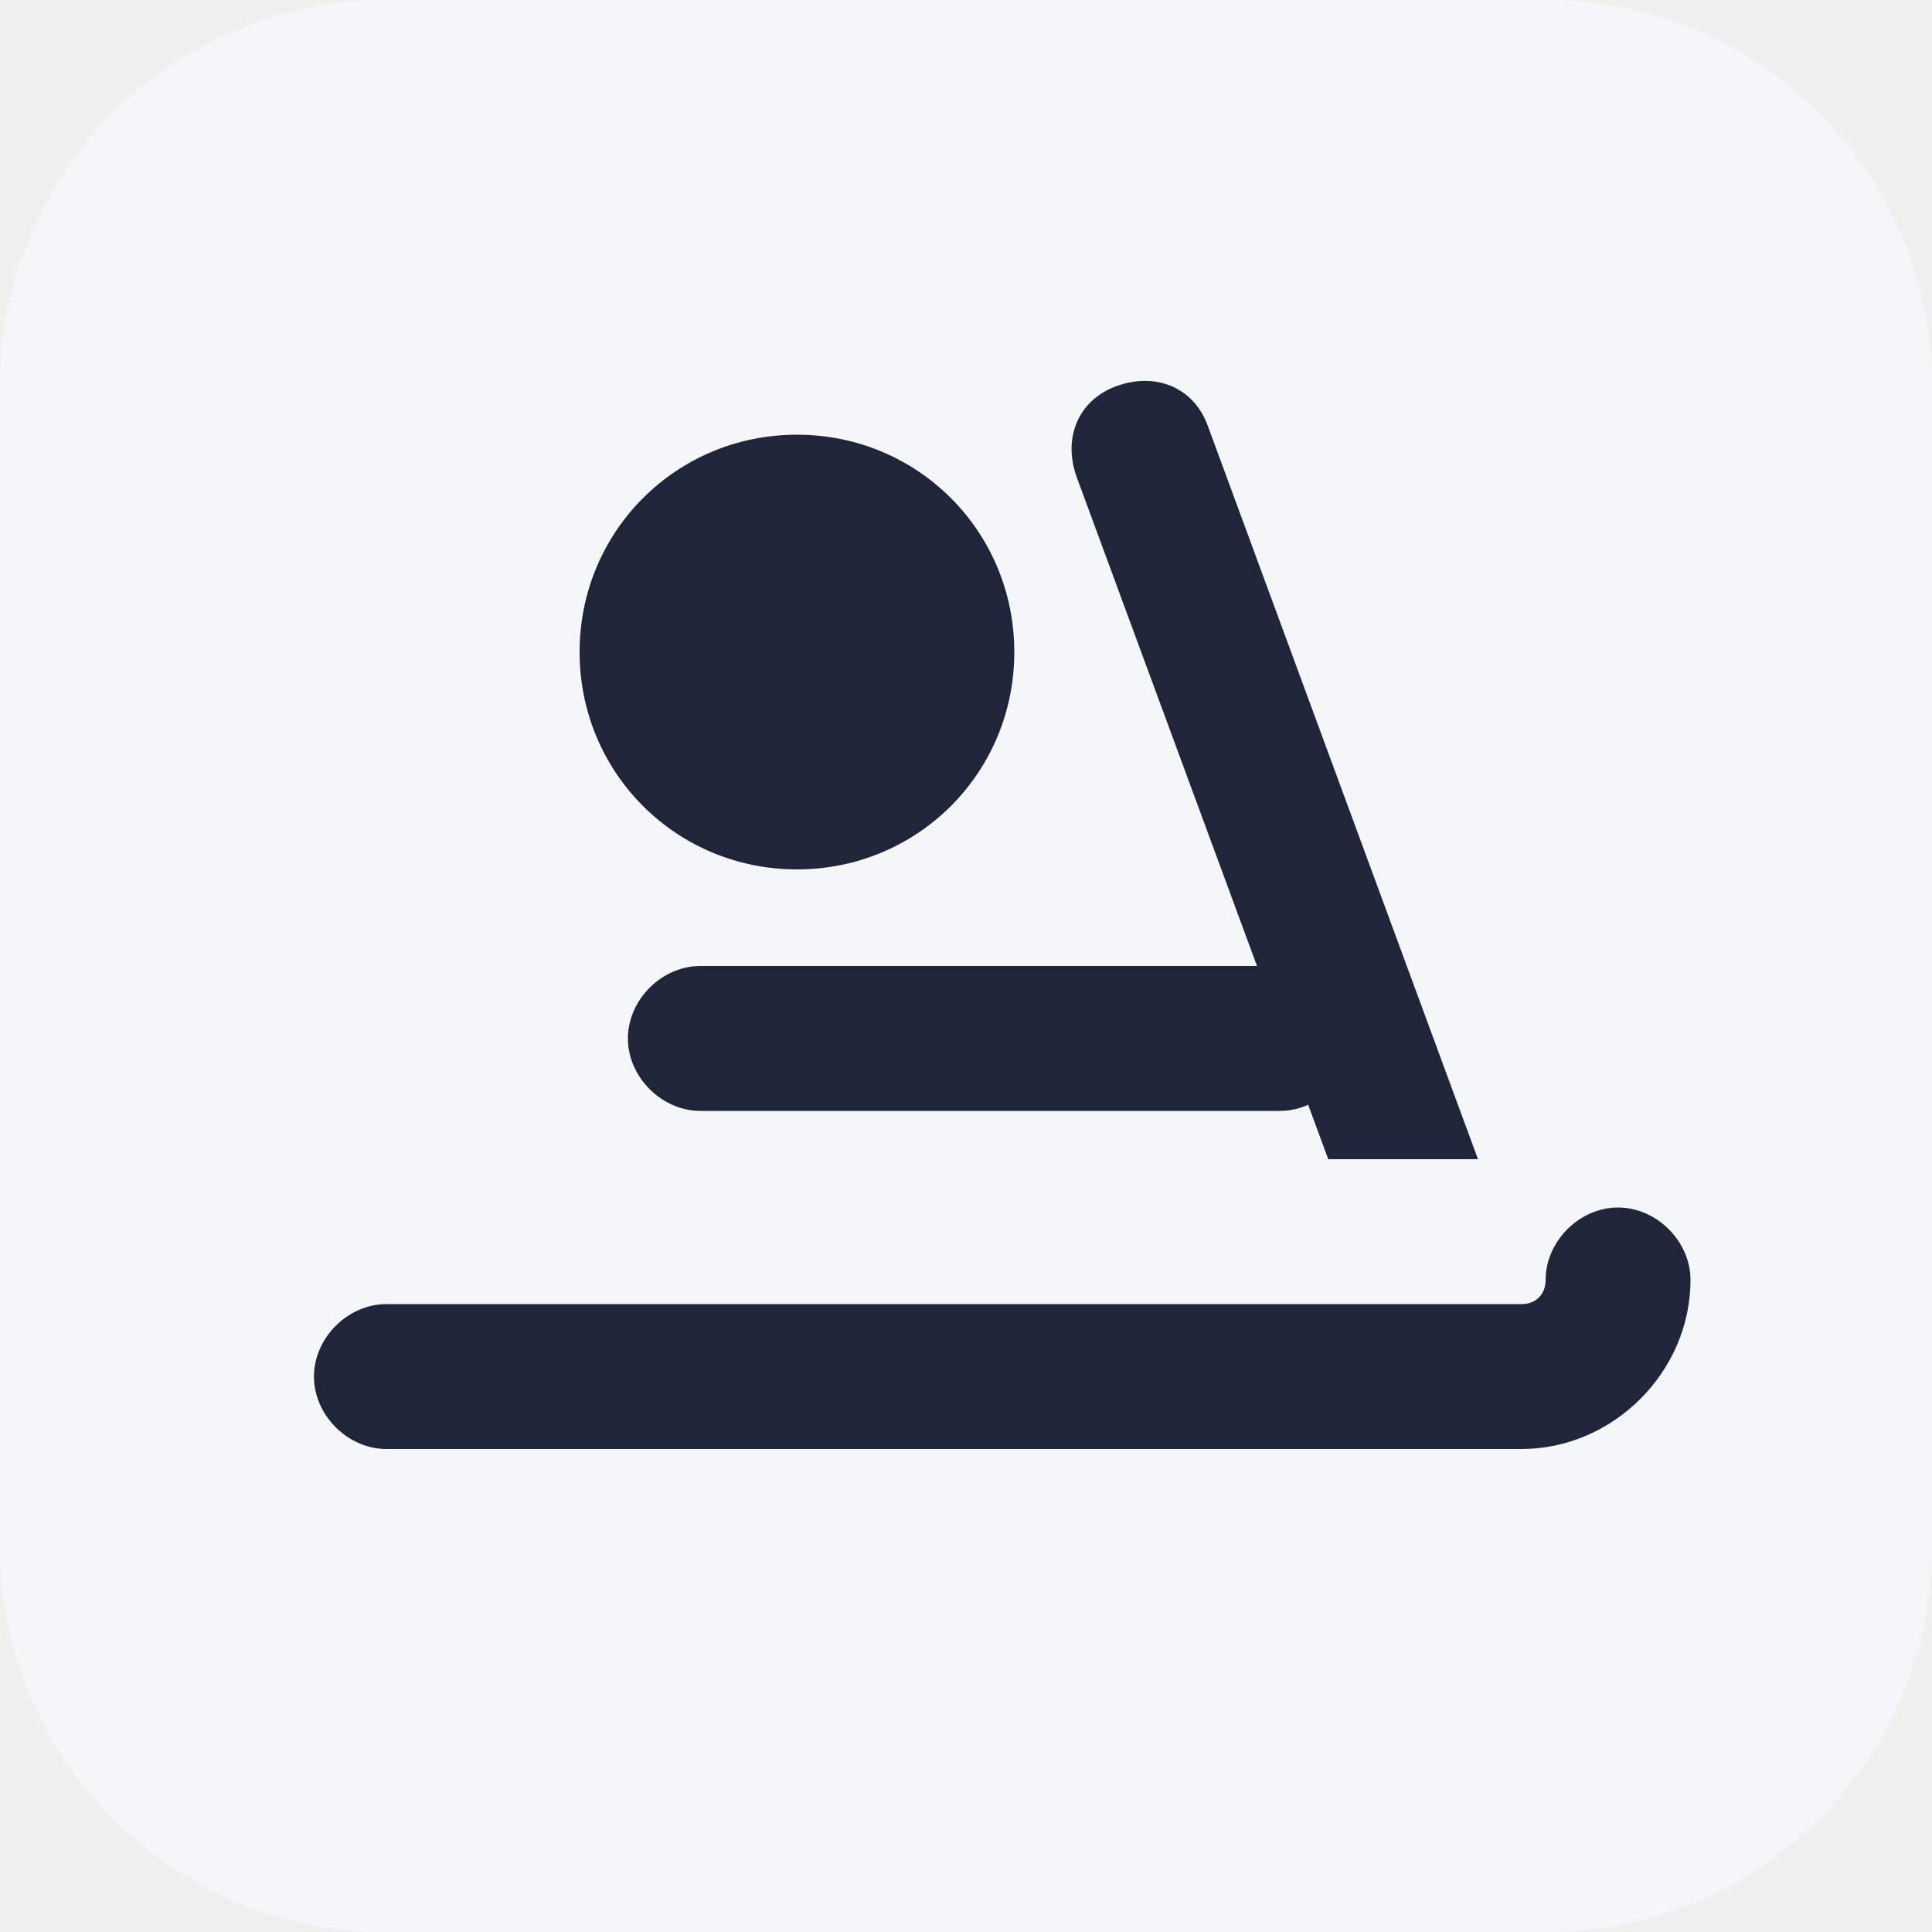
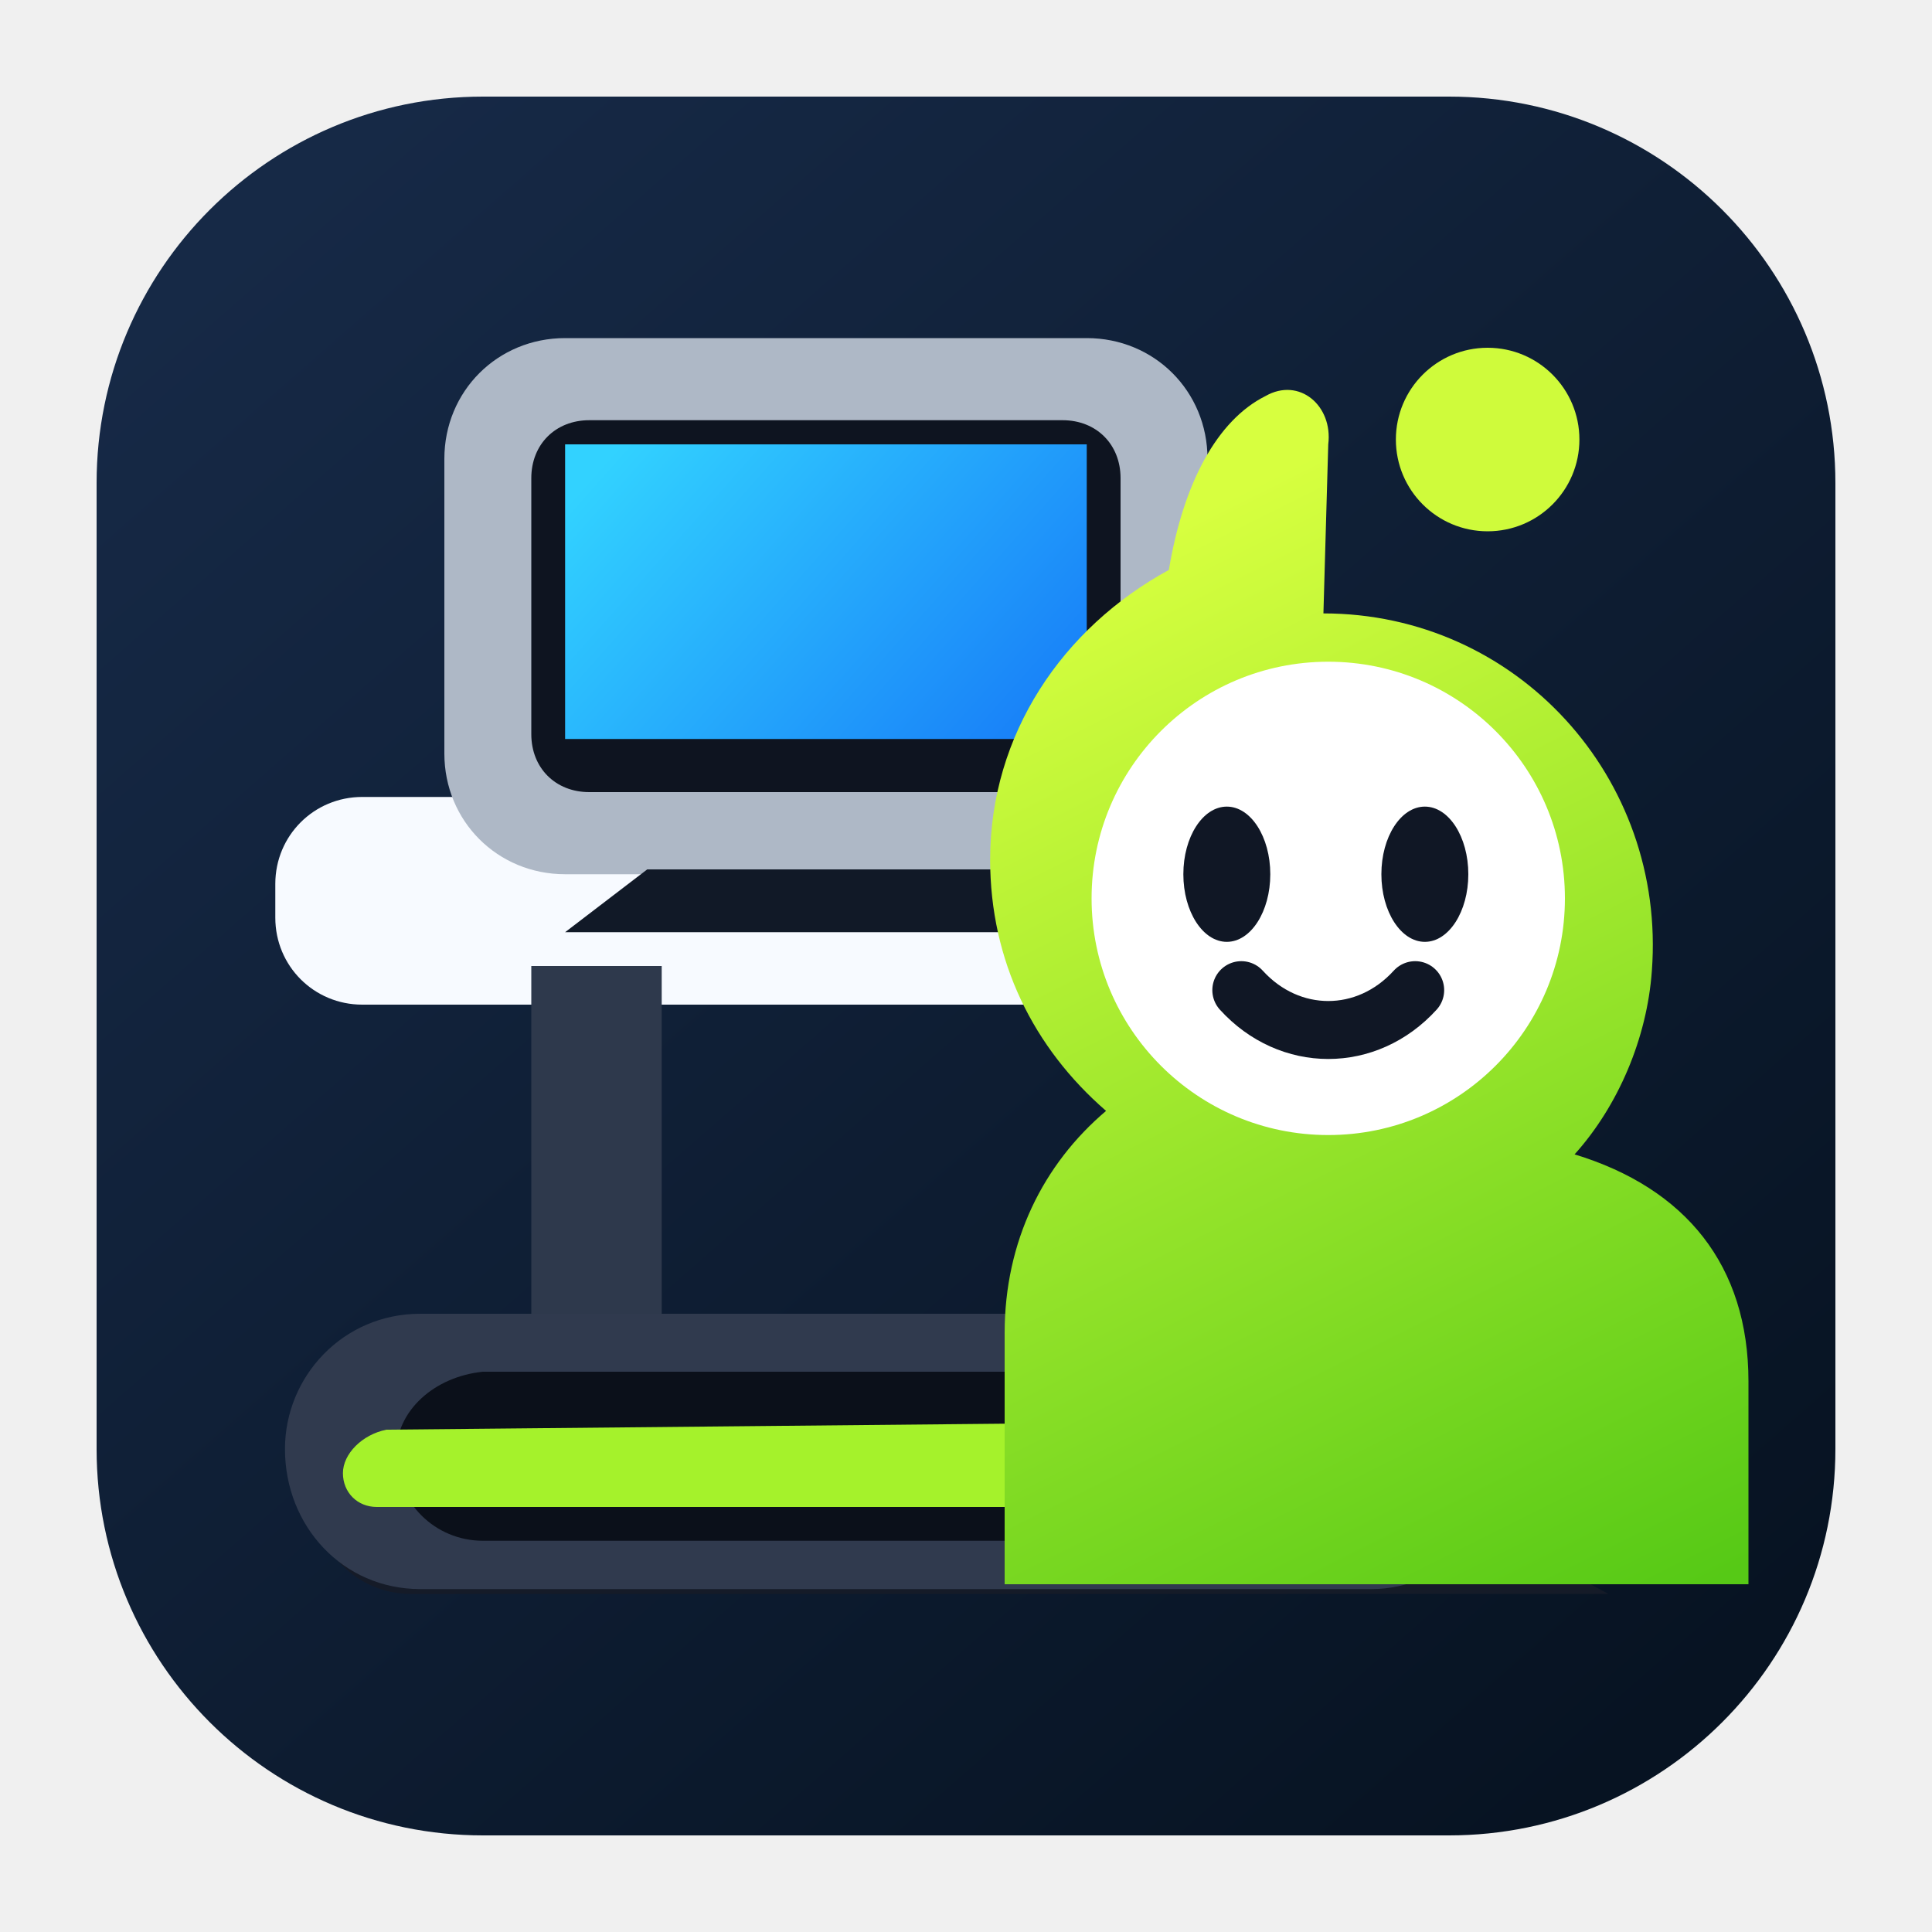
<svg xmlns="http://www.w3.org/2000/svg" width="40" height="40" viewBox="0 0 40 40">
-   <rect width="40" height="40" rx="8" fill="#F4F6F8" />
-   <path fill="#20263A" d="M8 30h23.5c1.9 0 3.5-1.6 3.5-3.5 0-.8-.7-1.5-1.5-1.5S32 25.7 32 26.5c0 .3-.2.5-.5.5H8c-.8 0-1.5.7-1.5 1.5S7.2 30 8 30Z" />
-   <path fill="#20263A" d="M27.5 24h3.1L25 8.8c-.3-.8-1.1-1.1-1.9-.8-.8.3-1.1 1.1-.8 1.9L27.5 24Z" />
-   <path fill="#20263A" d="M12 13.5C12 11 14 9 16.5 9S21 11 21 13.5 19 18 16.5 18 12 16 12 13.5Zm1 8c0-.8.7-1.5 1.5-1.5h12c.8 0 1.5.7 1.5 1.5S27.3 23 26.5 23h-12c-.8 0-1.5-.7-1.5-1.5Z" />
+   <defs>
+     <linearGradient id="bg" x1="6" y1="4" x2="34" y2="36" gradientUnits="userSpaceOnUse">
+       <stop offset="0" stop-color="#162946" />
+       <stop offset="1" stop-color="#071322" />
+     </linearGradient>
+     <linearGradient id="green" x1="24" y1="11" x2="35" y2="33" gradientUnits="userSpaceOnUse">
+       <stop offset="0" stop-color="#D7FF3F" />
+       <stop offset="1" stop-color="#56C916" />
+     </linearGradient>
+     <linearGradient id="screen" x1="13" y1="9" x2="22" y2="17" gradientUnits="userSpaceOnUse">
+       <stop offset="0" stop-color="#32D2FF" />
+       <stop offset="1" stop-color="#1473F7" />
+     </linearGradient>
+   </defs>
+   <rect x="2" y="2" width="36" height="36" rx="8" fill="url(#bg)" />
+   <path fill="#F7FAFF" d="M7.5 16.5h17.8c1 0 1.8.8 1.8 1.8v.7c0 1-.8 1.8-1.8 1.8H7.5c-1 0-1.8-.8-1.8-1.8v-.7c0-1 .8-1.8 1.8-1.8Z" />
+   <path fill="#2E394C" d="M11 20h2.7v10.7H11zM23.2 20h2.7v10.7h-2.7z" />
+   <path fill="#151B28" d="M9 29.7h18.2l6.1 3.3H8.5c-1.1 0-2-.9-2-2 0-.7.5-1.3 1.2-1.3H9Z" />
+   <path fill="#303A4E" d="M8.7 27.2h19.7c1.5 0 2.8 1.2 2.8 2.8 0 1.6-1.3 2.9-2.8 2.9H8.7c-1.6 0-2.8-1.3-2.8-2.9 0-1.5 1.2-2.8 2.8-2.8Z" />
+   <path fill="#0B101A" d="M10 28.4h16.8c1 .1 1.8.8 1.8 1.7 0 1-.8 1.8-1.8 1.8H10c-1 0-1.8-.8-1.8-1.8 0-.9.8-1.6 1.8-1.7Z" />
+   <path fill="#A5F22B" d="M7.8 31.2h20.5c.6 0 1-.4 1-.9 0-.4-.3-.8-.7-.9L8 29.6c-.5.1-.9.5-.9.9 0 .4.3.7.7.7Z" />
+   <path fill="#0E1420" d="M12 7.5h10.4c1.1 0 2 .9 2 2v5.8c0 1.1-.9 2-2 2H12c-1.1 0-2-.9-2-2V9.5c0-1.1.9-2 2-2Z" />
+   <path fill="#AEB8C6" d="M11.7 7h10.8c1.4 0 2.5 1.1 2.5 2.5v6.1c0 1.4-1.1 2.5-2.5 2.5H11.7c-1.4 0-2.5-1.1-2.5-2.5V9.5c0-1.4 1.1-2.5 2.5-2.5Zm.5 1.7c-.7 0-1.2.5-1.2 1.2v5.3c0 .7.5 1.2 1.2 1.2H22c.7 0 1.2-.5 1.2-1.2V9.9c0-.7-.5-1.2-1.2-1.2h-9.8Z" />
+   <path fill="url(#screen)" d="M11.7 9.2h10.8v6.1H11.7z" />
+   <path fill="#111927" d="M13.4 18h7.5l1.7 1.3H11.7z" />
+   <path fill="url(#green)" d="M27.4 12.7c4 0 7.1 3.4 6.8 7.4-.1 1.4-.7 2.8-1.6 3.8 2.3.7 3.6 2.3 3.6 4.7v4.2H20.8v-5.2c0-1.9.8-3.5 2.1-4.6-1.5-1.3-2.4-3.1-2.4-5.2 0-2.6 1.5-4.8 3.7-6 .3-1.8 1-3.1 2-3.6.7-.4 1.4.2 1.3 1l-.1 3.5Z" />
+   <circle cx="27.5" cy="18.6" r="4.9" fill="#FFFFFF" />
+   <ellipse cx="25.4" cy="18.1" rx=".9" ry="1.4" fill="#101725" />
+   <ellipse cx="29.5" cy="18.1" rx=".9" ry="1.4" fill="#101725" />
+   <path fill="none" stroke="#101725" stroke-width="1.2" stroke-linecap="round" d="M25.7 20.5c1 1.1 2.6 1.1 3.6 0" />
+   <circle cx="30.8" cy="9.1" r="1.9" fill="#CFFB3B" />
</svg>
